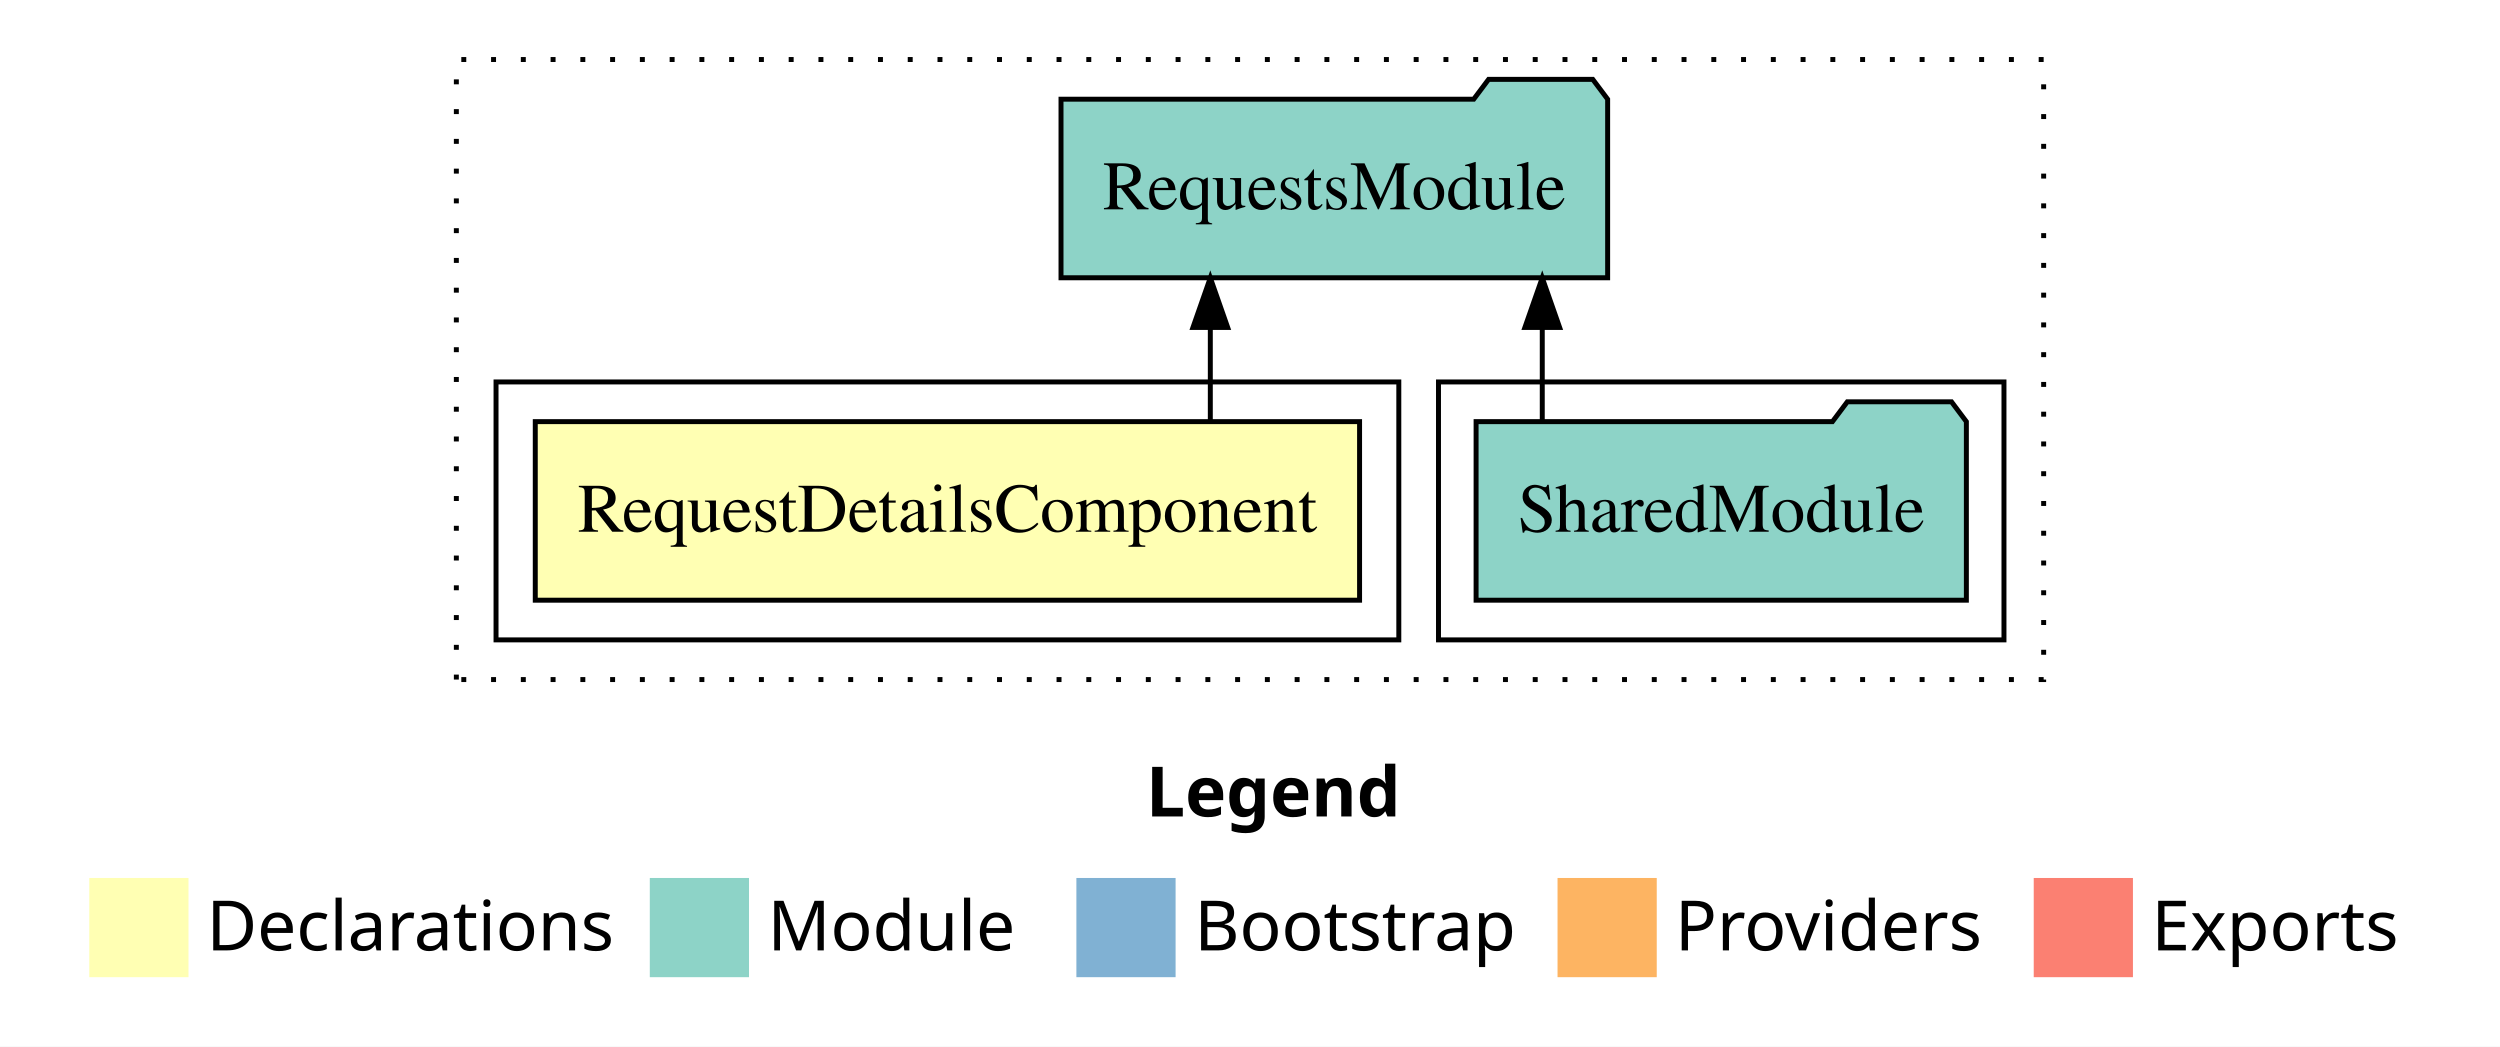
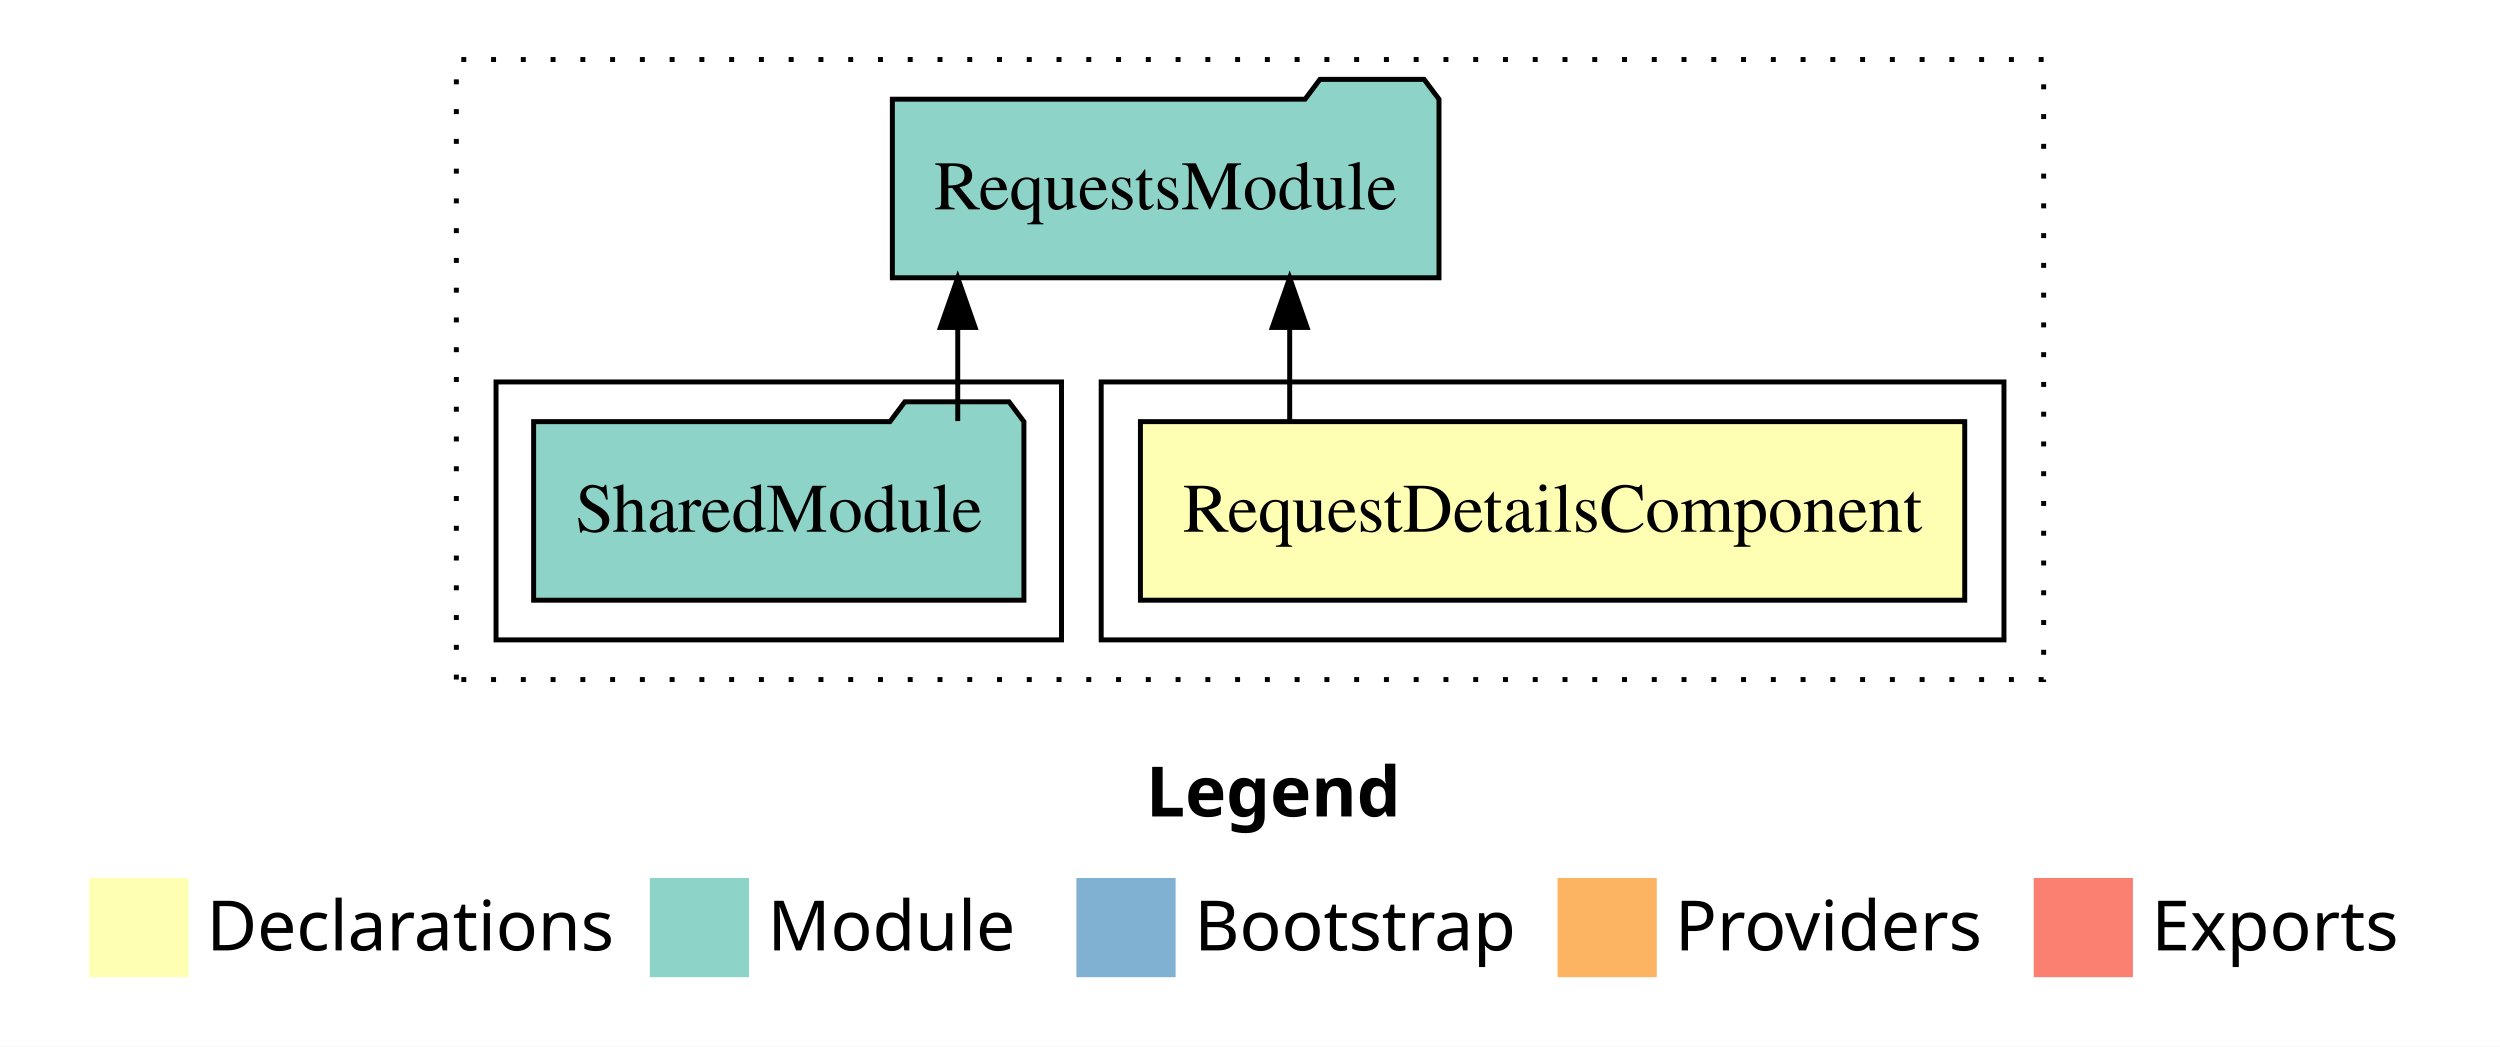
<svg xmlns="http://www.w3.org/2000/svg" width="504pt" height="211pt" viewBox="0.00 0.00 504.00 211.00">
  <g id="graph0" class="graph" transform="scale(1 1) rotate(0) translate(4 207)">
    <polygon fill="white" stroke="transparent" points="-4,4 -4,-207 500,-207 500,4 -4,4" />
    <text text-anchor="start" x="227.01" y="-42.4" font-family="Times-12" font-weight="bold" font-size="14.00">Legend</text>
    <polygon fill="#ffffb3" stroke="transparent" points="14,-10 14,-30 34,-30 34,-10 14,-10" />
    <text text-anchor="start" x="37.63" y="-15.4" font-family="Times-12" font-size="14.00">  Declarations</text>
    <polygon fill="#8dd3c7" stroke="transparent" points="127,-10 127,-30 147,-30 147,-10 127,-10" />
    <text text-anchor="start" x="150.73" y="-15.4" font-family="Times-12" font-size="14.00">  Module</text>
    <polygon fill="#80b1d3" stroke="transparent" points="213,-10 213,-30 233,-30 233,-10 213,-10" />
    <text text-anchor="start" x="236.78" y="-15.4" font-family="Times-12" font-size="14.00">  Bootstrap</text>
    <polygon fill="#fdb462" stroke="transparent" points="310,-10 310,-30 330,-30 330,-10 310,-10" />
    <text text-anchor="start" x="333.67" y="-15.4" font-family="Times-12" font-size="14.00">  Providers</text>
    <polygon fill="#fb8072" stroke="transparent" points="406,-10 406,-30 426,-30 426,-10 406,-10" />
    <text text-anchor="start" x="429.73" y="-15.4" font-family="Times-12" font-size="14.00">  Exports</text>
    <g id="clust1" class="cluster">
      <polygon fill="none" stroke="black" stroke-dasharray="1,5" points="88,-70 88,-195 408,-195 408,-70 88,-70" />
    </g>
+     <g id="clust2" class="cluster">
+       <polygon fill="none" stroke="black" points="218,-78 218,-130 400,-130 400,-78 218,-78" />
+     </g>
    <g id="clust4" class="cluster">
-       <polygon fill="none" stroke="black" points="286,-78 286,-130 400,-130 400,-78 286,-78" />
-     </g>
-     <g id="clust2" class="cluster">
-       <polygon fill="none" stroke="black" points="96,-78 96,-130 278,-130 278,-78 96,-78" />
+       <polygon fill="none" stroke="black" points="96,-78 96,-130 210,-130 210,-78 96,-78" />
    </g>
    <g id="node1" class="node">
-       <polygon fill="#ffffb3" stroke="black" points="270.09,-122 103.91,-122 103.91,-86 270.09,-86 270.09,-122" />
-       <text text-anchor="middle" x="187" y="-99.8" font-family="Times,serif" font-size="14.00">RequestDetailsComponent</text>
+       <polygon fill="#ffffb3" stroke="black" points="392.09,-122 225.91,-122 225.91,-86 392.09,-86 392.09,-122" />
+       <text text-anchor="middle" x="309" y="-99.8" font-family="Times,serif" font-size="14.00">RequestDetailsComponent</text>
    </g>
    <g id="node2" class="node">
-       <polygon fill="#8dd3c7" stroke="black" points="320.1,-187 317.1,-191 296.1,-191 293.1,-187 209.9,-187 209.9,-151 320.1,-151 320.1,-187" />
-       <text text-anchor="middle" x="265" y="-164.8" font-family="Times,serif" font-size="14.00">RequestsModule</text>
+       <polygon fill="#8dd3c7" stroke="black" points="286.1,-187 283.1,-191 262.1,-191 259.1,-187 175.9,-187 175.9,-151 286.1,-151 286.1,-187" />
+       <text text-anchor="middle" x="231" y="-164.8" font-family="Times,serif" font-size="14.00">RequestsModule</text>
    </g>
    <g id="edge1" class="edge">
-       <path fill="none" stroke="black" d="M240,-122.11C240,-122.11 240,-140.99 240,-140.99" />
-       <polygon fill="black" stroke="black" points="236.5,-140.99 240,-150.99 243.5,-140.99 236.5,-140.99" />
+       <path fill="none" stroke="black" d="M256,-122.11C256,-122.11 256,-140.99 256,-140.99" />
+       <polygon fill="black" stroke="black" points="252.5,-140.99 256,-150.99 259.5,-140.99 252.5,-140.99" />
    </g>
    <g id="node3" class="node">
-       <polygon fill="#8dd3c7" stroke="black" points="392.42,-122 389.42,-126 368.42,-126 365.42,-122 293.58,-122 293.58,-86 392.42,-86 392.42,-122" />
-       <text text-anchor="middle" x="343" y="-99.8" font-family="Times,serif" font-size="14.00">SharedModule</text>
+       <polygon fill="#8dd3c7" stroke="black" points="202.42,-122 199.42,-126 178.42,-126 175.42,-122 103.58,-122 103.58,-86 202.42,-86 202.42,-122" />
+       <text text-anchor="middle" x="153" y="-99.8" font-family="Times,serif" font-size="14.00">SharedModule</text>
    </g>
    <g id="edge2" class="edge">
-       <path fill="none" stroke="black" d="M306.92,-122.11C306.92,-122.11 306.92,-140.99 306.92,-140.99" />
-       <polygon fill="black" stroke="black" points="303.42,-140.99 306.92,-150.99 310.42,-140.99 303.42,-140.99" />
+       <path fill="none" stroke="black" d="M189.08,-122.11C189.08,-122.11 189.08,-140.99 189.08,-140.99" />
+       <polygon fill="black" stroke="black" points="185.58,-140.99 189.08,-150.99 192.58,-140.99 185.58,-140.99" />
    </g>
  </g>
</svg>
